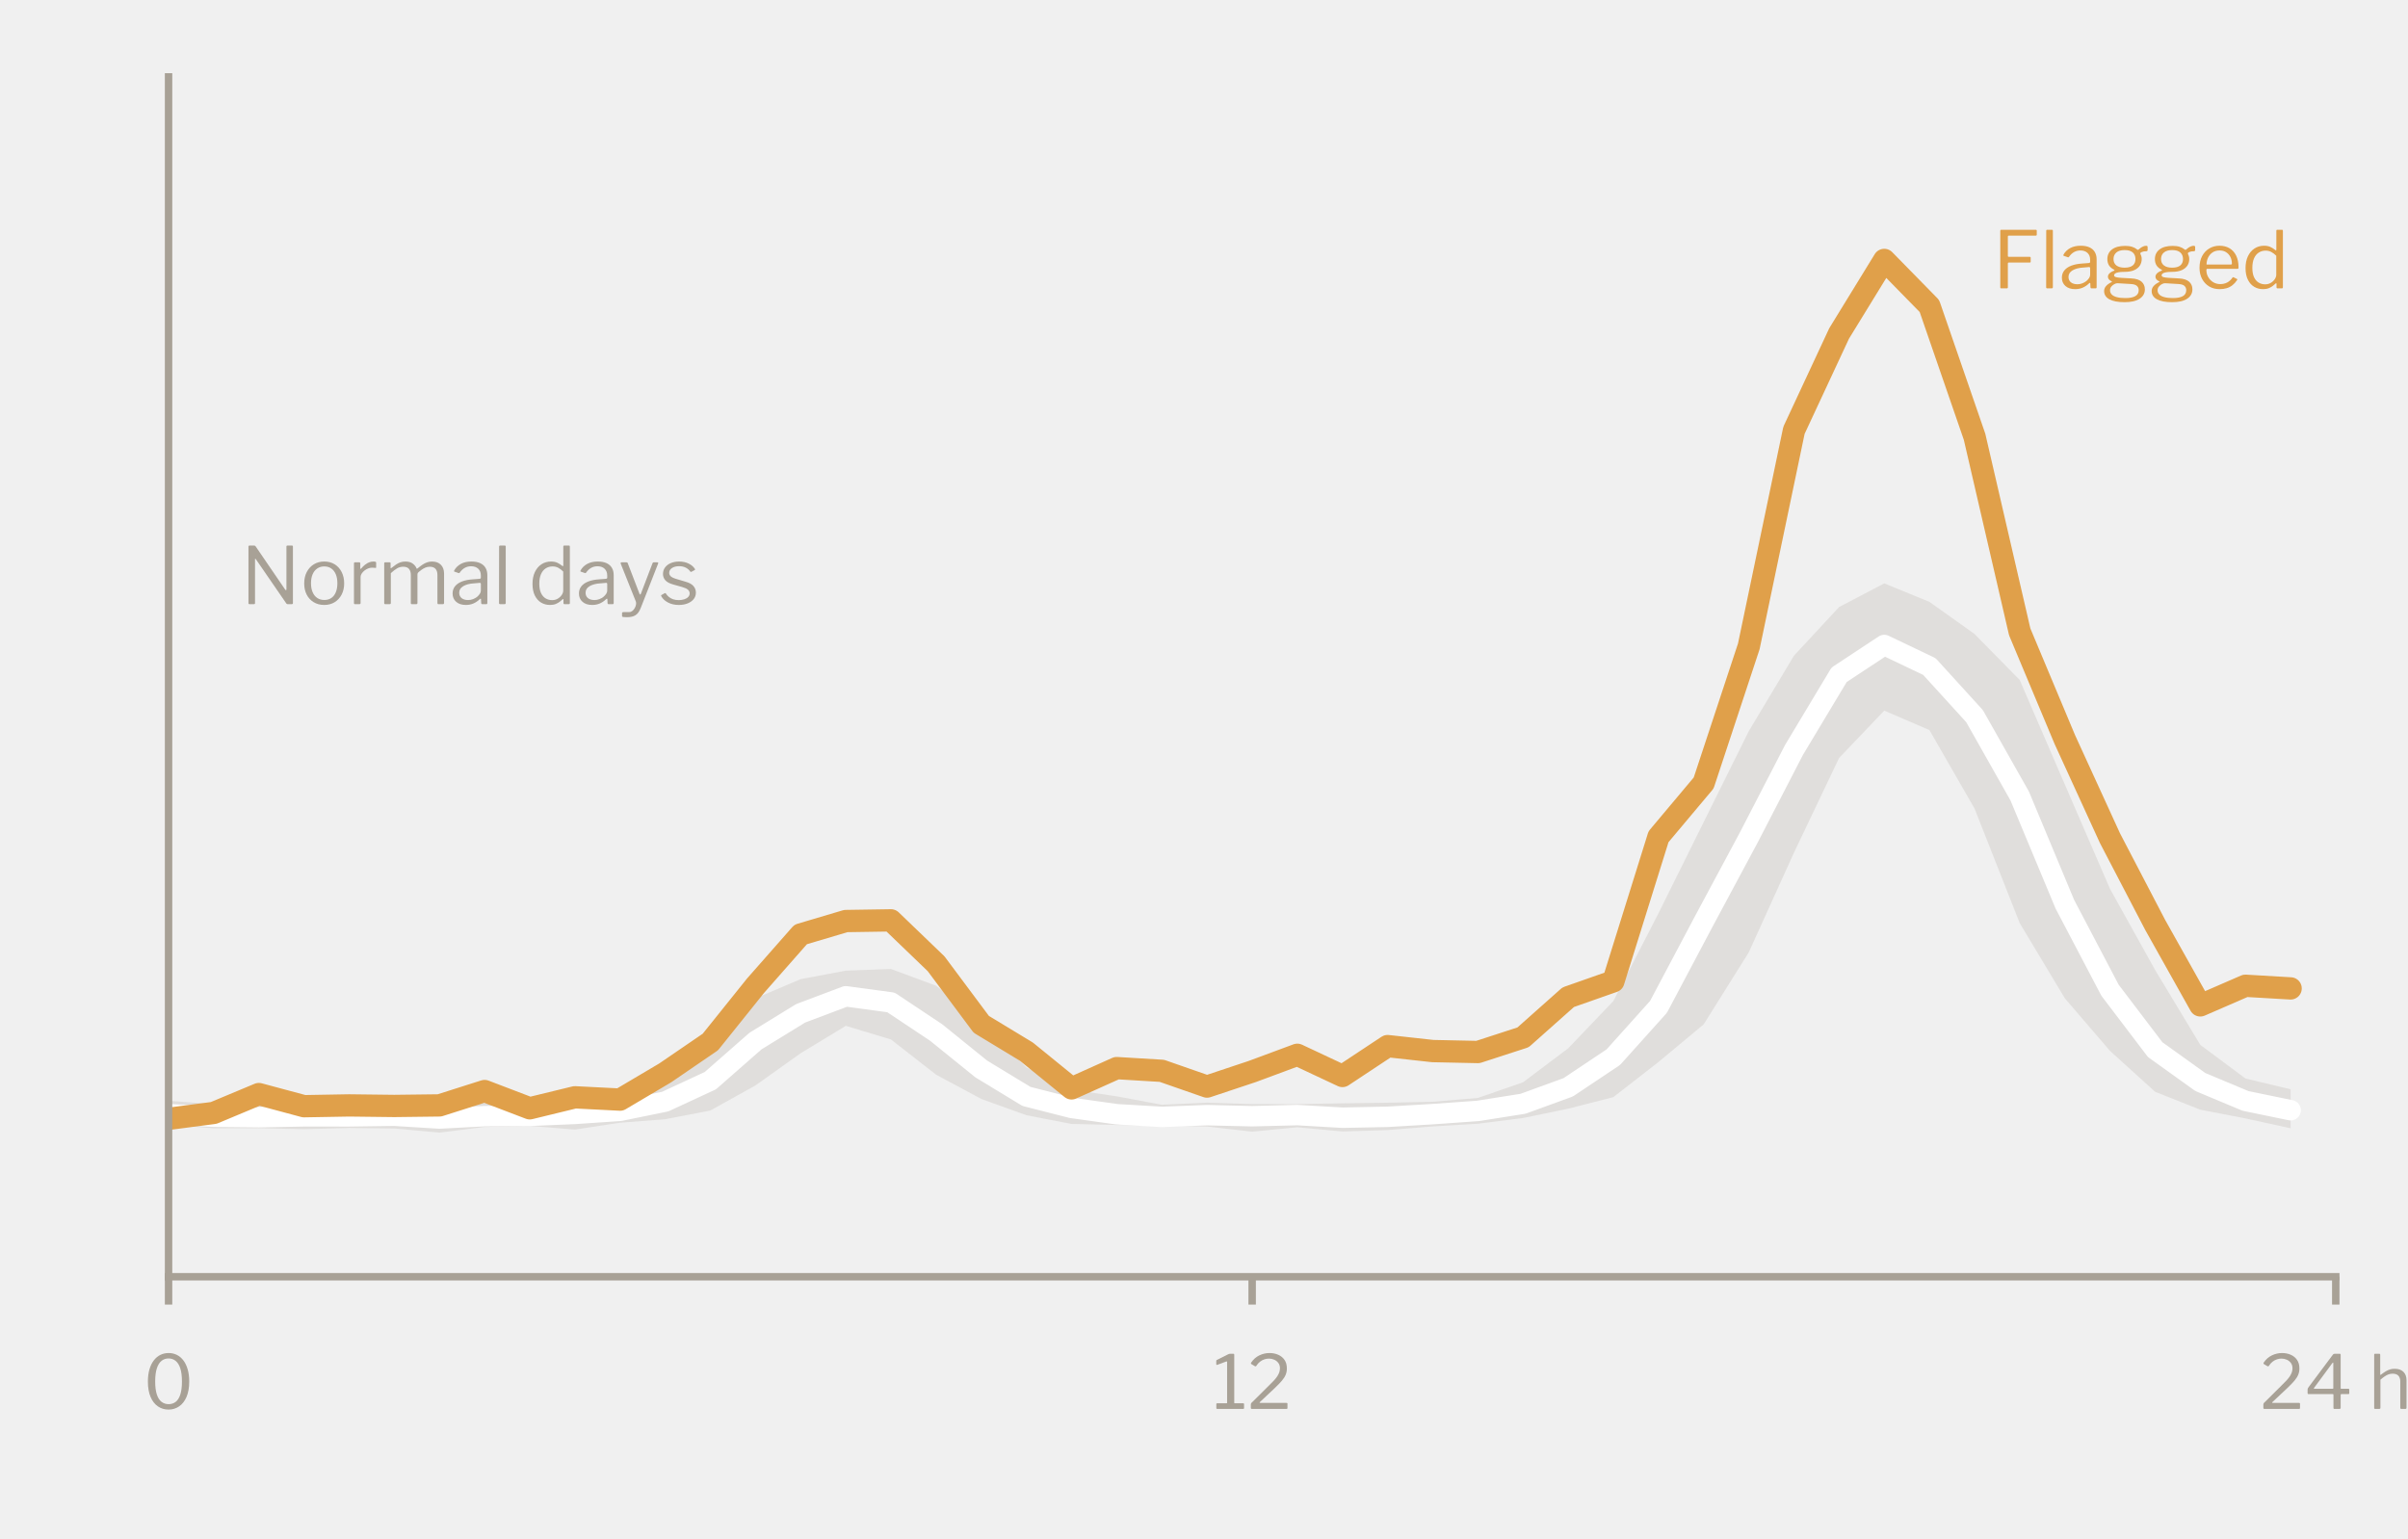
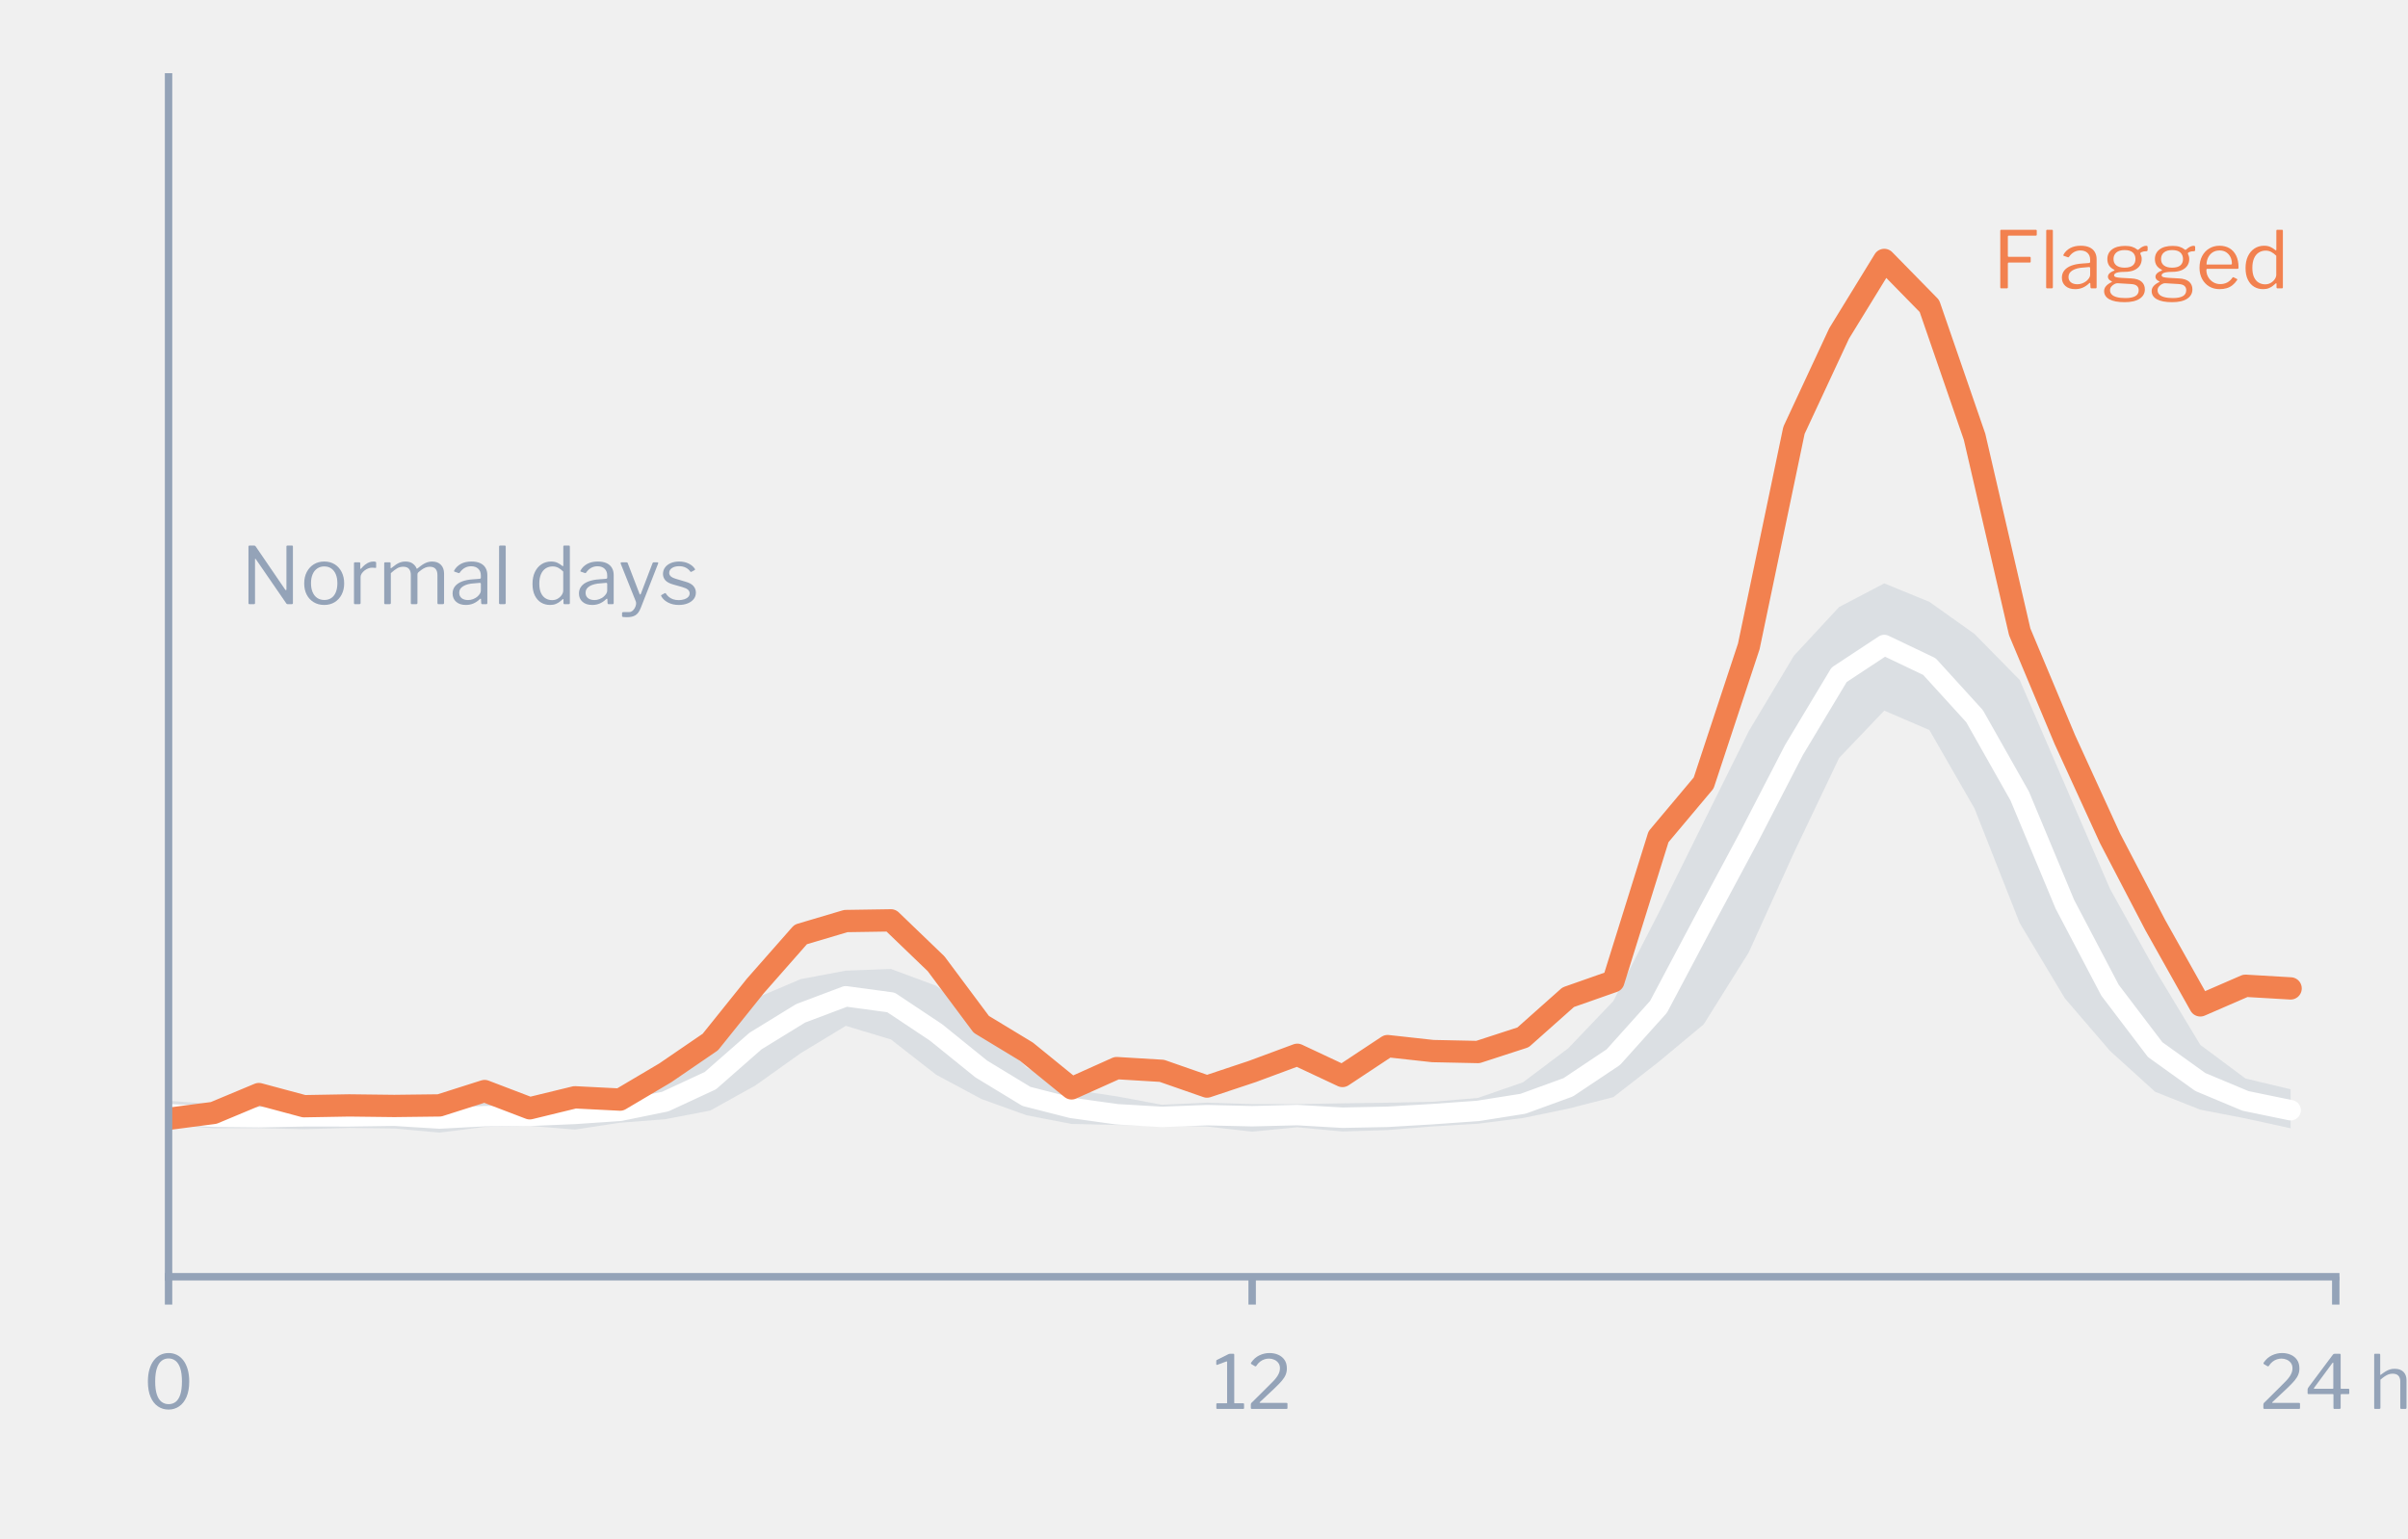
<svg xmlns="http://www.w3.org/2000/svg" xmlns:xlink="http://www.w3.org/1999/xlink" width="259.2pt" height="165.6pt" viewBox="0 0 259.2 165.6" version="1.1">
  <defs>
    <style type="text/css">*{stroke-linejoin: round; stroke-linecap: butt}</style>
  </defs>
  <g id="figure_1">
    <g id="patch_1">
      <path d="M 0 165.6  L 259.2 165.6  L 259.2 0  L 0 0  L 0 165.6  z " style="fill: none" />
    </g>
    <g id="axes_1">
      <g id="patch_2">
        <path d="M 18.144 137.448  L 251.424 137.448  L 251.424 8.28  L 18.144 8.28  L 18.144 137.448  z " style="fill: none" />
      </g>
      <g id="FillBetweenPolyCollection_1">
        <defs>
-           <path id="m164c6a09d6" d="M 18.144 -47.093  L 18.144 -44.498  L 23.004 -44.136  L 27.864 -44.146  L 32.724 -44.039  L 37.584 -44.168  L 42.444 -44.114  L 47.304 -43.669  L 52.164 -44.278  L 57.024 -44.393  L 61.884 -43.996  L 66.744 -44.733  L 71.604 -45.109  L 76.464 -46.047  L 81.324 -48.751  L 86.184 -52.214  L 91.044 -55.162  L 95.904 -53.695  L 100.764 -49.903  L 105.624 -47.294  L 110.484 -45.54  L 115.344 -44.601  L 120.204 -44.493  L 125.064 -44.419  L 129.924 -44.324  L 134.784 -43.77  L 139.644 -44.244  L 144.504 -43.789  L 149.364 -43.943  L 154.224 -44.334  L 159.084 -44.625  L 163.944 -45.24  L 168.804 -46.244  L 173.664 -47.488  L 178.524 -51.272  L 183.384 -55.32  L 188.244 -63.08  L 193.104 -73.803  L 197.964 -84.004  L 202.824 -89.097  L 207.684 -87.005  L 212.544 -78.551  L 217.404 -66.223  L 222.264 -58.123  L 227.124 -52.465  L 231.984 -48.06  L 236.844 -46.135  L 241.704 -45.197  L 246.564 -44.137  L 246.564 -48.333  L 246.564 -48.333  L 241.704 -49.497  L 236.844 -53.115  L 231.984 -61.172  L 227.124 -69.913  L 222.264 -81.143  L 217.404 -92.399  L 212.544 -97.348  L 207.684 -100.808  L 202.824 -102.798  L 197.964 -100.252  L 193.104 -95.013  L 188.244 -86.896  L 183.384 -77.095  L 178.524 -67.291  L 173.664 -57.833  L 168.804 -52.747  L 163.944 -49.089  L 159.084 -47.402  L 154.224 -46.991  L 149.364 -46.888  L 144.504 -46.824  L 139.644 -46.736  L 134.784 -46.742  L 129.924 -46.894  L 125.064 -46.67  L 120.204 -47.574  L 115.344 -48.304  L 110.484 -50.677  L 105.624 -55.724  L 100.764 -59.481  L 95.904 -61.286  L 91.044 -61.105  L 86.184 -60.192  L 81.324 -58.128  L 76.464 -54.654  L 71.604 -50.874  L 66.744 -48.216  L 61.884 -47.619  L 57.024 -46.703  L 52.164 -46.846  L 47.304 -46.852  L 42.444 -46.622  L 37.584 -46.767  L 32.724 -46.529  L 27.864 -46.947  L 23.004 -46.745  L 18.144 -47.093  z " />
+           <path id="ma21d7f9402" d="M 18.144 -47.093  L 18.144 -44.498  L 23.004 -44.136  L 27.864 -44.146  L 32.724 -44.039  L 37.584 -44.168  L 42.444 -44.114  L 47.304 -43.669  L 52.164 -44.278  L 57.024 -44.393  L 61.884 -43.996  L 66.744 -44.733  L 71.604 -45.109  L 76.464 -46.047  L 81.324 -48.751  L 86.184 -52.214  L 91.044 -55.162  L 95.904 -53.695  L 100.764 -49.903  L 105.624 -47.294  L 110.484 -45.54  L 115.344 -44.601  L 120.204 -44.493  L 125.064 -44.419  L 129.924 -44.324  L 134.784 -43.77  L 139.644 -44.244  L 144.504 -43.789  L 149.364 -43.943  L 154.224 -44.334  L 159.084 -44.625  L 163.944 -45.24  L 168.804 -46.244  L 173.664 -47.488  L 178.524 -51.272  L 183.384 -55.32  L 188.244 -63.08  L 193.104 -73.803  L 197.964 -84.004  L 202.824 -89.097  L 207.684 -87.005  L 212.544 -78.551  L 217.404 -66.223  L 222.264 -58.123  L 227.124 -52.465  L 231.984 -48.06  L 236.844 -46.135  L 241.704 -45.197  L 246.564 -44.137  L 246.564 -48.333  L 246.564 -48.333  L 241.704 -49.497  L 236.844 -53.115  L 231.984 -61.172  L 227.124 -69.913  L 222.264 -81.143  L 217.404 -92.399  L 212.544 -97.348  L 207.684 -100.808  L 202.824 -102.798  L 197.964 -100.252  L 193.104 -95.013  L 188.244 -86.896  L 183.384 -77.095  L 178.524 -67.291  L 173.664 -57.833  L 168.804 -52.747  L 163.944 -49.089  L 159.084 -47.402  L 154.224 -46.991  L 149.364 -46.888  L 144.504 -46.824  L 139.644 -46.736  L 134.784 -46.742  L 129.924 -46.894  L 125.064 -46.67  L 120.204 -47.574  L 115.344 -48.304  L 110.484 -50.677  L 105.624 -55.724  L 100.764 -59.481  L 95.904 -61.286  L 91.044 -61.105  L 86.184 -60.192  L 81.324 -58.128  L 76.464 -54.654  L 71.604 -50.874  L 66.744 -48.216  L 61.884 -47.619  L 57.024 -46.703  L 52.164 -46.846  L 47.304 -46.852  L 42.444 -46.622  L 37.584 -46.767  L 32.724 -46.529  L 27.864 -46.947  L 23.004 -46.745  L 18.144 -47.093  z " />
        </defs>
-         <g clip-path="url(#p87bd76c96a)">
-           <use xlink:href="#m164c6a09d6" x="0" y="165.6" style="fill: #a8a196; fill-opacity: 0.22" />
+         <g clip-path="url(#p477b2003fd)">
+           <use xlink:href="#ma21d7f9402" x="0" y="165.6" style="fill: #94a3b8; fill-opacity: 0.22" />
        </g>
      </g>
      <g id="matplotlib.axis_1">
        <g id="xtick_1">
          <g id="line2d_1">
            <defs>
-               <path id="m179c4dd2b7" d="M 0 0  L 0 3  " style="stroke: #a8a196; stroke-width: 0.8" />
+               <path id="me7bd4d47e5" d="M 0 0  L 0 3  " style="stroke: #94a3b8; stroke-width: 0.8" />
            </defs>
            <g>
-               <use xlink:href="#m179c4dd2b7" x="18.144" y="137.448" style="fill: #a8a196; stroke: #a8a196; stroke-width: 0.8" />
+               <use xlink:href="#me7bd4d47e5" x="18.144" y="137.448" style="fill: #94a3b8; stroke: #94a3b8; stroke-width: 0.8" />
            </g>
          </g>
          <g id="text_1">
-             <g style="fill: #a8a196" transform="translate(15.39213 151.676) scale(0.08 -0.08)">
+             <g style="fill: #94a3b8" transform="translate(15.39213 151.676) scale(0.08 -0.08)">
              <defs>
                <path id="LibreFranklin-Regular-2db" d="M 2208 4813  Q 2586 4813 2909 4656  Q 3232 4499 3472 4185  Q 3712 3872 3846 3414  Q 3981 2957 3981 2362  Q 3981 1568 3747 1030  Q 3514 493 3110 217  Q 2707 -58 2202 -58  Q 1690 -58 1286 217  Q 883 493 652 1030  Q 422 1568 422 2355  Q 422 2950 556 3408  Q 691 3866 934 4182  Q 1178 4499 1504 4656  Q 1830 4813 2208 4813  L 2208 4813  z M 2208 410  Q 2560 410 2816 608  Q 3072 806 3213 1238  Q 3354 1670 3354 2362  Q 3354 3066 3210 3501  Q 3066 3936 2806 4141  Q 2547 4346 2202 4346  Q 1856 4346 1597 4141  Q 1338 3936 1194 3497  Q 1050 3059 1050 2362  Q 1050 1670 1194 1238  Q 1338 806 1600 608  Q 1862 410 2208 410  L 2208 410  z " transform="scale(0.015625)" />
              </defs>
              <use xlink:href="#LibreFranklin-Regular-2db" />
            </g>
          </g>
        </g>
        <g id="xtick_2">
          <g id="line2d_2">
            <g>
-               <use xlink:href="#m179c4dd2b7" x="134.784" y="137.448" style="fill: #a8a196; stroke: #a8a196; stroke-width: 0.8" />
+               <use xlink:href="#me7bd4d47e5" x="134.784" y="137.448" style="fill: #94a3b8; stroke: #94a3b8; stroke-width: 0.8" />
            </g>
          </g>
          <g id="text_2">
-             <g style="fill: #a8a196" transform="translate(130.5277 151.676) scale(0.08 -0.08)">
+             <g style="fill: #94a3b8" transform="translate(130.5277 151.676) scale(0.08 -0.08)">
              <defs>
                <path id="LibreFranklin-Regular-2dc" d="M 2637 486  Q 2707 486 2707 422  L 2707 64  Q 2707 45 2691 22  Q 2675 0 2637 0  L 390 0  Q 320 0 320 64  L 320 422  Q 320 486 390 486  L 1197 486  Q 1248 486 1248 518  L 1248 4038  Q 1248 4102 1190 4090  L 397 3795  Q 314 3776 314 3872  L 314 4128  Q 314 4173 326 4189  Q 339 4205 378 4224  L 1325 4698  Q 1389 4730 1427 4739  Q 1466 4749 1517 4749  L 1792 4749  Q 1862 4749 1862 4672  L 1862 531  Q 1862 486 1901 486  L 2637 486  L 2637 486  z " transform="scale(0.015625)" />
                <path id="LibreFranklin-Regular-2dd" d="M 1850 1990  Q 2118 2246 2304 2448  Q 2490 2650 2602 2826  Q 2714 3002 2768 3165  Q 2822 3328 2822 3501  Q 2822 3776 2681 3961  Q 2541 4147 2326 4240  Q 2112 4333 1875 4333  Q 1690 4333 1491 4272  Q 1293 4211 1110 4070  Q 928 3930 781 3699  Q 768 3674 733 3667  Q 698 3661 653 3686  L 371 3853  Q 326 3885 323 3920  Q 320 3955 346 3994  Q 640 4422 1059 4617  Q 1478 4813 1926 4813  Q 2330 4813 2669 4665  Q 3008 4518 3213 4224  Q 3418 3930 3418 3482  Q 3418 3200 3318 2950  Q 3219 2701 2992 2432  Q 2765 2163 2387 1805  L 1101 595  Q 1062 570 1072 544  Q 1082 518 1139 518  L 3386 518  Q 3469 518 3469 448  L 3469 77  Q 3469 38 3453 19  Q 3437 0 3386 0  L 416 0  Q 358 0 336 19  Q 314 38 314 102  L 314 365  Q 314 410 323 445  Q 333 480 371 525  Q 410 570 486 634  L 1850 1990  z " transform="scale(0.015625)" />
              </defs>
              <use xlink:href="#LibreFranklin-Regular-2dc" />
              <use xlink:href="#LibreFranklin-Regular-2dd" transform="translate(46.5 0)" />
            </g>
          </g>
        </g>
        <g id="xtick_3">
          <g id="line2d_3">
            <g>
-               <use xlink:href="#m179c4dd2b7" x="251.424" y="137.448" style="fill: #a8a196; stroke: #a8a196; stroke-width: 0.8" />
+               <use xlink:href="#me7bd4d47e5" x="251.424" y="137.448" style="fill: #94a3b8; stroke: #94a3b8; stroke-width: 0.8" />
            </g>
          </g>
          <g id="text_3">
-             <g style="fill: #a8a196" transform="translate(243.239 151.676) scale(0.08 -0.08)">
+             <g style="fill: #94a3b8" transform="translate(243.239 151.676) scale(0.08 -0.08)">
              <defs>
                <path id="LibreFranklin-Regular-2df" d="M 2470 4678  Q 2502 4717 2534 4733  Q 2566 4749 2630 4749  L 3059 4749  Q 3136 4749 3136 4672  L 3136 1792  Q 3136 1734 3187 1734  L 3789 1734  Q 3878 1734 3878 1670  L 3878 1357  Q 3878 1274 3789 1274  L 3194 1274  Q 3136 1274 3136 1210  L 3136 96  Q 3136 0 3034 0  L 2598 0  Q 2515 0 2515 83  L 2515 1229  Q 2515 1274 2458 1274  L 384 1274  Q 288 1274 288 1357  L 288 1683  Q 288 1728 313 1776  Q 339 1824 390 1894  L 2470 4678  L 2470 4678  z M 2445 1734  Q 2502 1734 2502 1779  L 2502 3910  Q 2502 3987 2483 3993  Q 2464 4000 2413 3936  L 851 1818  Q 787 1734 896 1734  L 2445 1734  z " transform="scale(0.015625)" />
                <path id="LibreFranklin-Regular-30d" transform="scale(0.015625)" />
                <path id="LibreFranklin-Regular-139" d="M 582 0  Q 499 0 499 83  L 499 4666  Q 499 4749 570 4749  L 947 4749  Q 1018 4749 1018 4672  L 1018 2963  Q 1018 2931 1030 2924  Q 1043 2918 1075 2944  Q 1299 3117 1488 3232  Q 1677 3347 1859 3401  Q 2042 3456 2259 3456  Q 2758 3456 3020 3190  Q 3283 2925 3283 2483  L 3283 102  Q 3283 0 3187 0  L 2829 0  Q 2784 0 2765 22  Q 2746 45 2746 83  L 2746 2368  Q 2746 2682 2586 2858  Q 2426 3034 2080 3034  Q 1894 3034 1731 2973  Q 1568 2912 1401 2800  Q 1235 2688 1037 2515  L 1037 96  Q 1037 0 934 0  L 582 0  L 582 0  z " transform="scale(0.015625)" />
              </defs>
              <use xlink:href="#LibreFranklin-Regular-2dd" />
              <use xlink:href="#LibreFranklin-Regular-2df" transform="translate(59.90625 0)" />
              <use xlink:href="#LibreFranklin-Regular-30d" transform="translate(124.8125 0)" />
              <use xlink:href="#LibreFranklin-Regular-139" transform="translate(146.2188 0)" />
            </g>
          </g>
        </g>
      </g>
      <g id="matplotlib.axis_2" />
      <g id="line2d_4">
-         <path d="M 18.144 119.948  L 23.004 120.22  L 27.864 120.272  L 32.724 120.179  L 37.584 120.182  L 42.444 120.113  L 47.304 120.413  L 52.164 120.158  L 57.024 120.122  L 61.884 119.916  L 66.744 119.585  L 71.604 118.593  L 76.464 116.338  L 81.324 112.073  L 86.184 109.087  L 91.044 107.257  L 95.904 107.915  L 100.764 111.152  L 105.624 115.081  L 110.484 118.033  L 115.344 119.272  L 120.204 119.953  L 125.064 120.239  L 129.924 120.052  L 134.784 120.165  L 139.644 120.044  L 144.504 120.326  L 149.364 120.229  L 154.224 119.941  L 159.084 119.595  L 163.944 118.825  L 168.804 117.054  L 173.664 113.805  L 178.524 108.393  L 183.384 99.219  L 188.244 90.153  L 193.104 80.743  L 197.964 72.644  L 202.824 69.439  L 207.684 71.758  L 212.544 77.098  L 217.404 85.693  L 222.264 97.345  L 227.124 106.601  L 231.984 112.997  L 236.844 116.483  L 241.704 118.518  L 246.564 119.52  " clip-path="url(#p87bd76c96a)" style="fill: none; stroke: #ffffff; stroke-width: 2.2; stroke-linecap: round" />
+         <path d="M 18.144 119.948  L 23.004 120.22  L 27.864 120.272  L 32.724 120.179  L 37.584 120.182  L 42.444 120.113  L 47.304 120.413  L 52.164 120.158  L 57.024 120.122  L 61.884 119.916  L 66.744 119.585  L 71.604 118.593  L 76.464 116.338  L 81.324 112.073  L 86.184 109.087  L 91.044 107.257  L 95.904 107.915  L 100.764 111.152  L 105.624 115.081  L 110.484 118.033  L 115.344 119.272  L 120.204 119.953  L 125.064 120.239  L 129.924 120.052  L 134.784 120.165  L 139.644 120.044  L 144.504 120.326  L 149.364 120.229  L 154.224 119.941  L 159.084 119.595  L 163.944 118.825  L 168.804 117.054  L 173.664 113.805  L 178.524 108.393  L 183.384 99.219  L 188.244 90.153  L 193.104 80.743  L 197.964 72.644  L 202.824 69.439  L 207.684 71.758  L 212.544 77.098  L 217.404 85.693  L 222.264 97.345  L 227.124 106.601  L 231.984 112.997  L 236.844 116.483  L 241.704 118.518  L 246.564 119.52  " clip-path="url(#p477b2003fd)" style="fill: none; stroke: #ffffff; stroke-width: 2.2; stroke-linecap: round" />
      </g>
      <g id="line2d_5">
-         <path d="M 18.144 120.446  L 23.004 119.812  L 27.864 117.782  L 32.724 119.088  L 37.584 119.003  L 42.444 119.061  L 47.304 119.002  L 52.164 117.456  L 57.024 119.313  L 61.884 118.13  L 66.744 118.377  L 71.604 115.501  L 76.464 112.176  L 81.324 106.12  L 86.184 100.598  L 91.044 99.155  L 95.904 99.081  L 100.764 103.754  L 105.624 110.272  L 110.484 113.216  L 115.344 117.169  L 120.204 114.986  L 125.064 115.28  L 129.924 116.974  L 134.784 115.356  L 139.644 113.553  L 144.504 115.834  L 149.364 112.617  L 154.224 113.152  L 159.084 113.255  L 163.944 111.676  L 168.804 107.355  L 173.664 105.645  L 178.524 90.08  L 183.384 84.292  L 188.244 69.58  L 193.104 46.328  L 197.964 35.899  L 202.824 27.984  L 207.684 32.944  L 212.544 47.021  L 217.404 68.021  L 222.264 79.624  L 227.124 90.242  L 231.984 99.567  L 236.844 108.233  L 241.704 106.122  L 246.564 106.407  " clip-path="url(#p87bd76c96a)" style="fill: none; stroke: #e0a04a; stroke-width: 2.4; stroke-linecap: round" />
+         <path d="M 18.144 120.446  L 23.004 119.812  L 27.864 117.782  L 32.724 119.088  L 37.584 119.003  L 42.444 119.061  L 47.304 119.002  L 52.164 117.456  L 57.024 119.313  L 61.884 118.13  L 66.744 118.377  L 71.604 115.501  L 76.464 112.176  L 81.324 106.12  L 86.184 100.598  L 91.044 99.155  L 95.904 99.081  L 100.764 103.754  L 105.624 110.272  L 110.484 113.216  L 115.344 117.169  L 120.204 114.986  L 125.064 115.28  L 129.924 116.974  L 134.784 115.356  L 139.644 113.553  L 144.504 115.834  L 149.364 112.617  L 154.224 113.152  L 159.084 113.255  L 163.944 111.676  L 168.804 107.355  L 173.664 105.645  L 178.524 90.08  L 183.384 84.292  L 188.244 69.58  L 193.104 46.328  L 197.964 35.899  L 202.824 27.984  L 207.684 32.944  L 212.544 47.021  L 217.404 68.021  L 222.264 79.624  L 227.124 90.242  L 231.984 99.567  L 236.844 108.233  L 241.704 106.122  L 246.564 106.407  " clip-path="url(#p477b2003fd)" style="fill: none; stroke: #f2814f; stroke-width: 2.4; stroke-linecap: round" />
      </g>
      <g id="patch_3">
-         <path d="M 18.144 137.448  L 18.144 8.28  " style="fill: none; stroke: #a8a196; stroke-width: 0.8; stroke-linejoin: miter; stroke-linecap: square" />
+         <path d="M 18.144 137.448  L 18.144 8.28  " style="fill: none; stroke: #94a3b8; stroke-width: 0.8; stroke-linejoin: miter; stroke-linecap: square" />
      </g>
      <g id="patch_4">
-         <path d="M 18.144 137.448  L 251.424 137.448  " style="fill: none; stroke: #a8a196; stroke-width: 0.8; stroke-linejoin: miter; stroke-linecap: square" />
+         <path d="M 18.144 137.448  L 251.424 137.448  " style="fill: none; stroke: #94a3b8; stroke-width: 0.8; stroke-linejoin: miter; stroke-linecap: square" />
      </g>
      <g id="text_4">
-         <g style="fill: #e0a04a" transform="translate(214.488 31.04359) scale(0.085 -0.085)">
+         <g style="fill: #f2814f" transform="translate(214.488 31.04359) scale(0.085 -0.085)">
          <defs>
            <path id="LibreFranklin-Regular-46" d="M 621 4659  Q 621 4749 698 4749  L 3514 4749  Q 3578 4749 3578 4678  L 3578 4352  Q 3578 4275 3494 4275  L 1318 4275  Q 1235 4275 1235 4198  L 1235 2624  Q 1235 2554 1306 2554  L 3014 2554  Q 3085 2554 3085 2490  L 3085 2150  Q 3085 2093 3014 2093  L 1306 2093  Q 1235 2093 1235 2022  L 1235 83  Q 1235 0 1146 0  L 710 0  Q 659 0 640 19  Q 621 38 621 90  L 621 4659  L 621 4659  z " transform="scale(0.015625)" />
            <path id="LibreFranklin-Regular-155" d="M 1037 109  Q 1037 45 1011 22  Q 986 0 922 0  L 589 0  Q 493 0 493 90  L 499 4659  Q 499 4749 576 4749  L 960 4749  Q 1037 4749 1037 4666  L 1037 109  z " transform="scale(0.015625)" />
            <path id="LibreFranklin-Regular-ed" d="M 2445 410  Q 2208 179 1929 57  Q 1651 -64 1312 -64  Q 813 -64 525 192  Q 237 448 237 864  Q 237 1203 432 1449  Q 627 1696 1001 1840  Q 1376 1984 1926 2016  L 2426 2054  Q 2470 2061 2499 2080  Q 2528 2099 2528 2150  L 2528 2323  Q 2528 2669 2317 2870  Q 2106 3072 1734 3072  Q 1459 3072 1228 2944  Q 998 2816 819 2560  Q 800 2528 781 2518  Q 762 2509 723 2522  L 384 2637  Q 358 2650 352 2669  Q 346 2688 371 2739  Q 557 3072 909 3264  Q 1261 3456 1760 3456  Q 2189 3456 2473 3325  Q 2758 3194 2905 2947  Q 3053 2701 3053 2362  L 3053 96  Q 3053 38 3030 19  Q 3008 0 2963 0  L 2637 0  Q 2598 0 2576 29  Q 2554 58 2554 102  L 2541 397  Q 2528 486 2445 410  L 2445 410  z M 2528 1626  Q 2528 1734 2438 1728  L 2016 1690  Q 1722 1677 1491 1616  Q 1261 1555 1101 1459  Q 941 1363 857 1232  Q 774 1101 774 928  Q 774 646 969 489  Q 1165 333 1498 333  Q 1702 333 1891 406  Q 2080 480 2227 595  Q 2368 717 2448 845  Q 2528 973 2528 1094  L 2528 1626  L 2528 1626  z " transform="scale(0.015625)" />
            <path id="LibreFranklin-Regular-131" d="M 3558 3450  Q 3622 3450 3651 3424  Q 3680 3398 3680 3347  L 3680 3123  Q 3680 3066 3651 3034  Q 3622 3002 3552 3008  Q 3450 3008 3373 2995  Q 3296 2982 3219 2950  Q 3066 2893 3091 2803  Q 3123 2733 3161 2633  Q 3200 2534 3200 2368  Q 3200 2086 3053 1852  Q 2906 1619 2595 1478  Q 2285 1338 1811 1338  Q 1485 1338 1299 1299  Q 1114 1261 1037 1197  Q 960 1133 960 1062  Q 960 960 1097 915  Q 1235 870 1542 851  L 2368 806  Q 2931 774 3193 537  Q 3456 301 3456 -83  Q 3456 -563 3030 -841  Q 2605 -1120 1818 -1120  Q 1005 -1120 579 -886  Q 154 -653 154 -218  Q 154 6 310 185  Q 467 365 755 506  Q 826 538 755 576  Q 614 640 537 733  Q 461 826 461 954  Q 461 1043 518 1132  Q 576 1222 688 1299  Q 800 1376 960 1434  Q 998 1446 998 1465  Q 998 1485 966 1510  Q 685 1651 550 1862  Q 416 2074 416 2368  Q 416 2867 793 3155  Q 1171 3443 1862 3443  Q 2195 3443 2428 3366  Q 2662 3290 2822 3155  Q 2861 3123 2893 3123  Q 2925 3123 2957 3155  Q 3034 3226 3130 3293  Q 3226 3360 3338 3405  Q 3450 3450 3558 3450  L 3558 3450  z M 1811 1677  Q 2259 1677 2476 1859  Q 2694 2042 2694 2374  Q 2694 2714 2476 2909  Q 2259 3104 1811 3104  Q 1382 3104 1148 2909  Q 915 2714 915 2374  Q 915 2042 1148 1859  Q 1382 1677 1811 1677  L 1811 1677  z M 1248 416  Q 1133 422 992 348  Q 851 275 742 147  Q 634 19 634 -154  Q 634 -352 771 -496  Q 909 -640 1187 -713  Q 1466 -787 1875 -787  Q 2406 -787 2681 -630  Q 2957 -474 2957 -147  Q 2957 64 2813 198  Q 2669 333 2317 352  L 1248 416  z " transform="scale(0.015625)" />
            <path id="LibreFranklin-Regular-118" d="M 851 1485  Q 851 1171 1001 912  Q 1152 653 1405 499  Q 1658 346 1971 346  Q 2291 346 2540 477  Q 2790 608 2970 877  Q 2995 902 3011 905  Q 3027 909 3059 896  L 3328 762  Q 3386 730 3341 672  Q 3168 416 2960 253  Q 2752 90 2496 13  Q 2240 -64 1920 -64  Q 1446 -64 1081 153  Q 717 371 505 761  Q 294 1152 294 1664  Q 294 2221 508 2621  Q 723 3021 1091 3238  Q 1459 3456 1914 3456  Q 2381 3456 2726 3251  Q 3072 3046 3264 2656  Q 3456 2266 3456 1715  Q 3456 1670 3446 1625  Q 3437 1581 3360 1581  L 909 1581  Q 883 1581 867 1552  Q 851 1523 851 1485  L 851 1485  z M 2810 1933  Q 2880 1933 2899 1949  Q 2918 1965 2918 2022  Q 2918 2298 2800 2538  Q 2682 2778 2461 2925  Q 2240 3072 1926 3072  Q 1581 3072 1344 2909  Q 1107 2746 985 2483  Q 864 2221 864 1933  L 2810 1933  z " transform="scale(0.015625)" />
            <path id="LibreFranklin-Regular-110" d="M 2906 0  Q 2861 0 2838 22  Q 2816 45 2816 90  L 2816 358  Q 2816 410 2793 416  Q 2771 422 2733 384  Q 2662 320 2531 211  Q 2400 102 2201 19  Q 2003 -64 1728 -64  Q 1325 -64 1005 128  Q 685 320 496 701  Q 307 1082 307 1645  Q 307 2189 496 2595  Q 685 3002 1027 3229  Q 1370 3456 1805 3456  Q 2118 3456 2329 3353  Q 2541 3251 2701 3117  Q 2758 3072 2780 3081  Q 2803 3091 2803 3162  L 2803 4666  Q 2803 4749 2874 4749  L 3264 4749  Q 3334 4749 3334 4666  L 3334 102  Q 3334 45 3315 22  Q 3296 0 3232 0  L 2906 0  L 2906 0  z M 2797 2643  Q 2598 2842 2393 2950  Q 2189 3059 1933 3059  Q 1626 3059 1379 2902  Q 1133 2746 995 2432  Q 858 2118 858 1664  Q 858 1197 998 899  Q 1139 602 1376 464  Q 1613 326 1894 326  Q 2157 326 2358 448  Q 2560 570 2678 749  Q 2797 928 2797 1101  L 2797 2643  L 2797 2643  z " transform="scale(0.015625)" />
          </defs>
          <use xlink:href="#LibreFranklin-Regular-46" />
          <use xlink:href="#LibreFranklin-Regular-155" transform="translate(60.09375 0)" />
          <use xlink:href="#LibreFranklin-Regular-ed" transform="translate(84 0)" />
          <use xlink:href="#LibreFranklin-Regular-131" transform="translate(138.7969 0)" />
          <use xlink:href="#LibreFranklin-Regular-131" transform="translate(199 0)" />
          <use xlink:href="#LibreFranklin-Regular-118" transform="translate(257.4062 0)" />
          <use xlink:href="#LibreFranklin-Regular-110" transform="translate(315.5 0)" />
        </g>
      </g>
      <g id="text_5">
-         <g style="fill: #a8a196" transform="translate(25.92 65.04111) scale(0.085 -0.085)">
+         <g style="fill: #94a3b8" transform="translate(25.92 65.04111) scale(0.085 -0.085)">
          <defs>
            <path id="LibreFranklin-Regular-74" d="M 4154 4749  Q 4224 4749 4224 4672  L 4224 77  Q 4224 38 4201 19  Q 4179 0 4141 0  L 3827 0  Q 3789 0 3757 6  Q 3725 13 3693 51  L 1222 3642  Q 1190 3686 1171 3680  Q 1152 3674 1152 3635  L 1152 83  Q 1152 0 1062 0  L 704 0  Q 621 0 621 83  L 621 4659  Q 621 4749 704 4749  L 1069 4749  Q 1120 4749 1145 4739  Q 1171 4730 1203 4685  L 3603 1171  Q 3642 1126 3670 1139  Q 3699 1152 3699 1190  L 3699 4672  Q 3699 4749 3776 4749  L 4154 4749  z " transform="scale(0.015625)" />
            <path id="LibreFranklin-Regular-16b" d="M 1914 -64  Q 1434 -64 1066 157  Q 698 378 496 771  Q 294 1165 294 1677  Q 294 2208 502 2608  Q 710 3008 1075 3232  Q 1440 3456 1920 3456  Q 2406 3456 2768 3229  Q 3130 3002 3331 2602  Q 3533 2202 3533 1683  Q 3533 1171 3328 777  Q 3123 384 2761 160  Q 2400 -64 1914 -64  L 1914 -64  z M 1926 339  Q 2259 339 2496 502  Q 2733 666 2857 970  Q 2982 1274 2982 1696  Q 2982 2118 2854 2422  Q 2726 2726 2489 2892  Q 2253 3059 1920 3059  Q 1594 3059 1350 2892  Q 1107 2726 976 2422  Q 845 2118 845 1696  Q 845 1280 976 973  Q 1107 666 1350 502  Q 1594 339 1926 339  L 1926 339  z " transform="scale(0.015625)" />
            <path id="LibreFranklin-Regular-191" d="M 582 0  Q 538 0 515 22  Q 493 45 493 83  L 493 3309  Q 493 3392 563 3392  L 934 3392  Q 1005 3392 1005 3322  L 1005 2906  Q 1005 2867 1024 2860  Q 1043 2854 1075 2886  Q 1242 3085 1405 3209  Q 1568 3334 1734 3395  Q 1901 3456 2067 3456  Q 2291 3456 2291 3373  L 2291 2989  Q 2291 2925 2234 2938  Q 2176 2944 2102 2950  Q 2029 2957 1946 2957  Q 1805 2957 1645 2896  Q 1485 2835 1347 2726  Q 1210 2618 1120 2483  Q 1030 2349 1030 2214  L 1030 96  Q 1030 0 934 0  L 582 0  L 582 0  z " transform="scale(0.015625)" />
            <path id="LibreFranklin-Regular-15e" d="M 582 0  Q 493 0 493 83  L 493 3309  Q 493 3392 563 3392  L 947 3392  Q 1011 3392 1011 3322  L 1011 2950  Q 1011 2918 1027 2912  Q 1043 2906 1075 2931  Q 1280 3098 1456 3216  Q 1632 3334 1814 3395  Q 1997 3456 2208 3456  Q 2586 3456 2813 3283  Q 3040 3110 3117 2893  Q 3130 2867 3155 2873  Q 3181 2880 3206 2906  Q 3411 3078 3593 3200  Q 3776 3322 3965 3389  Q 4154 3456 4365 3456  Q 4832 3456 5088 3190  Q 5344 2925 5344 2477  L 5344 102  Q 5344 0 5248 0  L 4890 0  Q 4845 0 4825 22  Q 4806 45 4806 83  L 4806 2368  Q 4806 2682 4656 2858  Q 4506 3034 4186 3034  Q 4000 3034 3830 2963  Q 3661 2893 3523 2790  Q 3386 2688 3277 2598  Q 3226 2554 3206 2512  Q 3187 2470 3187 2406  L 3187 102  Q 3187 0 3091 0  L 2733 0  Q 2694 0 2672 22  Q 2650 45 2650 83  L 2650 2368  Q 2650 2682 2502 2858  Q 2355 3034 2035 3034  Q 1766 3034 1542 2906  Q 1318 2778 1030 2515  L 1030 96  Q 1030 0 934 0  L 582 0  L 582 0  z " transform="scale(0.015625)" />
            <path id="LibreFranklin-Regular-1cb" d="M 678 -1056  Q 493 -1056 390 -1043  Q 288 -1030 288 -973  L 288 -723  Q 288 -678 323 -659  Q 358 -640 467 -640  L 870 -640  Q 1011 -640 1126 -547  Q 1242 -454 1318 -313  Q 1395 -173 1420 -29  Q 1446 115 1402 224  L 179 3283  Q 166 3328 182 3360  Q 198 3392 250 3392  L 646 3392  Q 685 3392 710 3376  Q 736 3360 749 3322  L 1702 838  Q 1728 781 1760 781  Q 1792 781 1818 858  L 2758 3322  Q 2778 3360 2797 3376  Q 2816 3392 2848 3392  L 3149 3392  Q 3194 3392 3213 3363  Q 3232 3334 3213 3296  L 1805 -301  Q 1715 -531 1606 -678  Q 1498 -826 1360 -906  Q 1222 -986 1056 -1021  Q 890 -1056 678 -1056  L 678 -1056  z " transform="scale(0.015625)" />
            <path id="LibreFranklin-Regular-199" d="M 2528 2643  Q 2400 2835 2169 2956  Q 1939 3078 1619 3078  Q 1274 3078 1046 2931  Q 819 2784 819 2534  Q 819 2400 921 2281  Q 1024 2163 1338 2061  L 2150 1818  Q 2592 1696 2787 1465  Q 2982 1235 2982 934  Q 2982 634 2803 410  Q 2624 186 2310 61  Q 1997 -64 1600 -64  Q 1094 -64 716 137  Q 339 339 179 640  Q 160 672 160 697  Q 160 723 192 742  L 442 883  Q 474 902 499 899  Q 525 896 538 877  Q 646 710 790 588  Q 934 467 1136 396  Q 1338 326 1606 326  Q 1850 333 2048 397  Q 2246 461 2361 585  Q 2477 710 2477 877  Q 2477 1050 2336 1174  Q 2195 1299 1850 1395  L 1190 1581  Q 710 1709 515 1926  Q 320 2144 314 2438  Q 314 2746 480 2973  Q 646 3200 944 3328  Q 1242 3456 1626 3456  Q 2054 3456 2390 3293  Q 2726 3130 2899 2861  Q 2918 2835 2918 2812  Q 2918 2790 2893 2771  L 2624 2624  Q 2598 2611 2576 2614  Q 2554 2618 2528 2643  L 2528 2643  z " transform="scale(0.015625)" />
          </defs>
          <use xlink:href="#LibreFranklin-Regular-74" />
          <use xlink:href="#LibreFranklin-Regular-16b" transform="translate(75.70312 0)" />
          <use xlink:href="#LibreFranklin-Regular-191" transform="translate(135.6094 0)" />
          <use xlink:href="#LibreFranklin-Regular-15e" transform="translate(173.9062 0)" />
          <use xlink:href="#LibreFranklin-Regular-ed" transform="translate(264.5 0)" />
          <use xlink:href="#LibreFranklin-Regular-155" transform="translate(319.2969 0)" />
          <use xlink:href="#LibreFranklin-Regular-30d" transform="translate(343.2031 0)" />
          <use xlink:href="#LibreFranklin-Regular-110" transform="translate(364.6094 0)" />
          <use xlink:href="#LibreFranklin-Regular-ed" transform="translate(424.5156 0)" />
          <use xlink:href="#LibreFranklin-Regular-1cb" transform="translate(478.3125 0)" />
          <use xlink:href="#LibreFranklin-Regular-199" transform="translate(529.7188 0)" />
        </g>
      </g>
    </g>
  </g>
  <defs>
-     <clipPath id="p87bd76c96a">
+     <clipPath id="p477b2003fd">
      <rect x="18.144" y="8.28" width="233.28" height="129.168" />
    </clipPath>
  </defs>
</svg>
